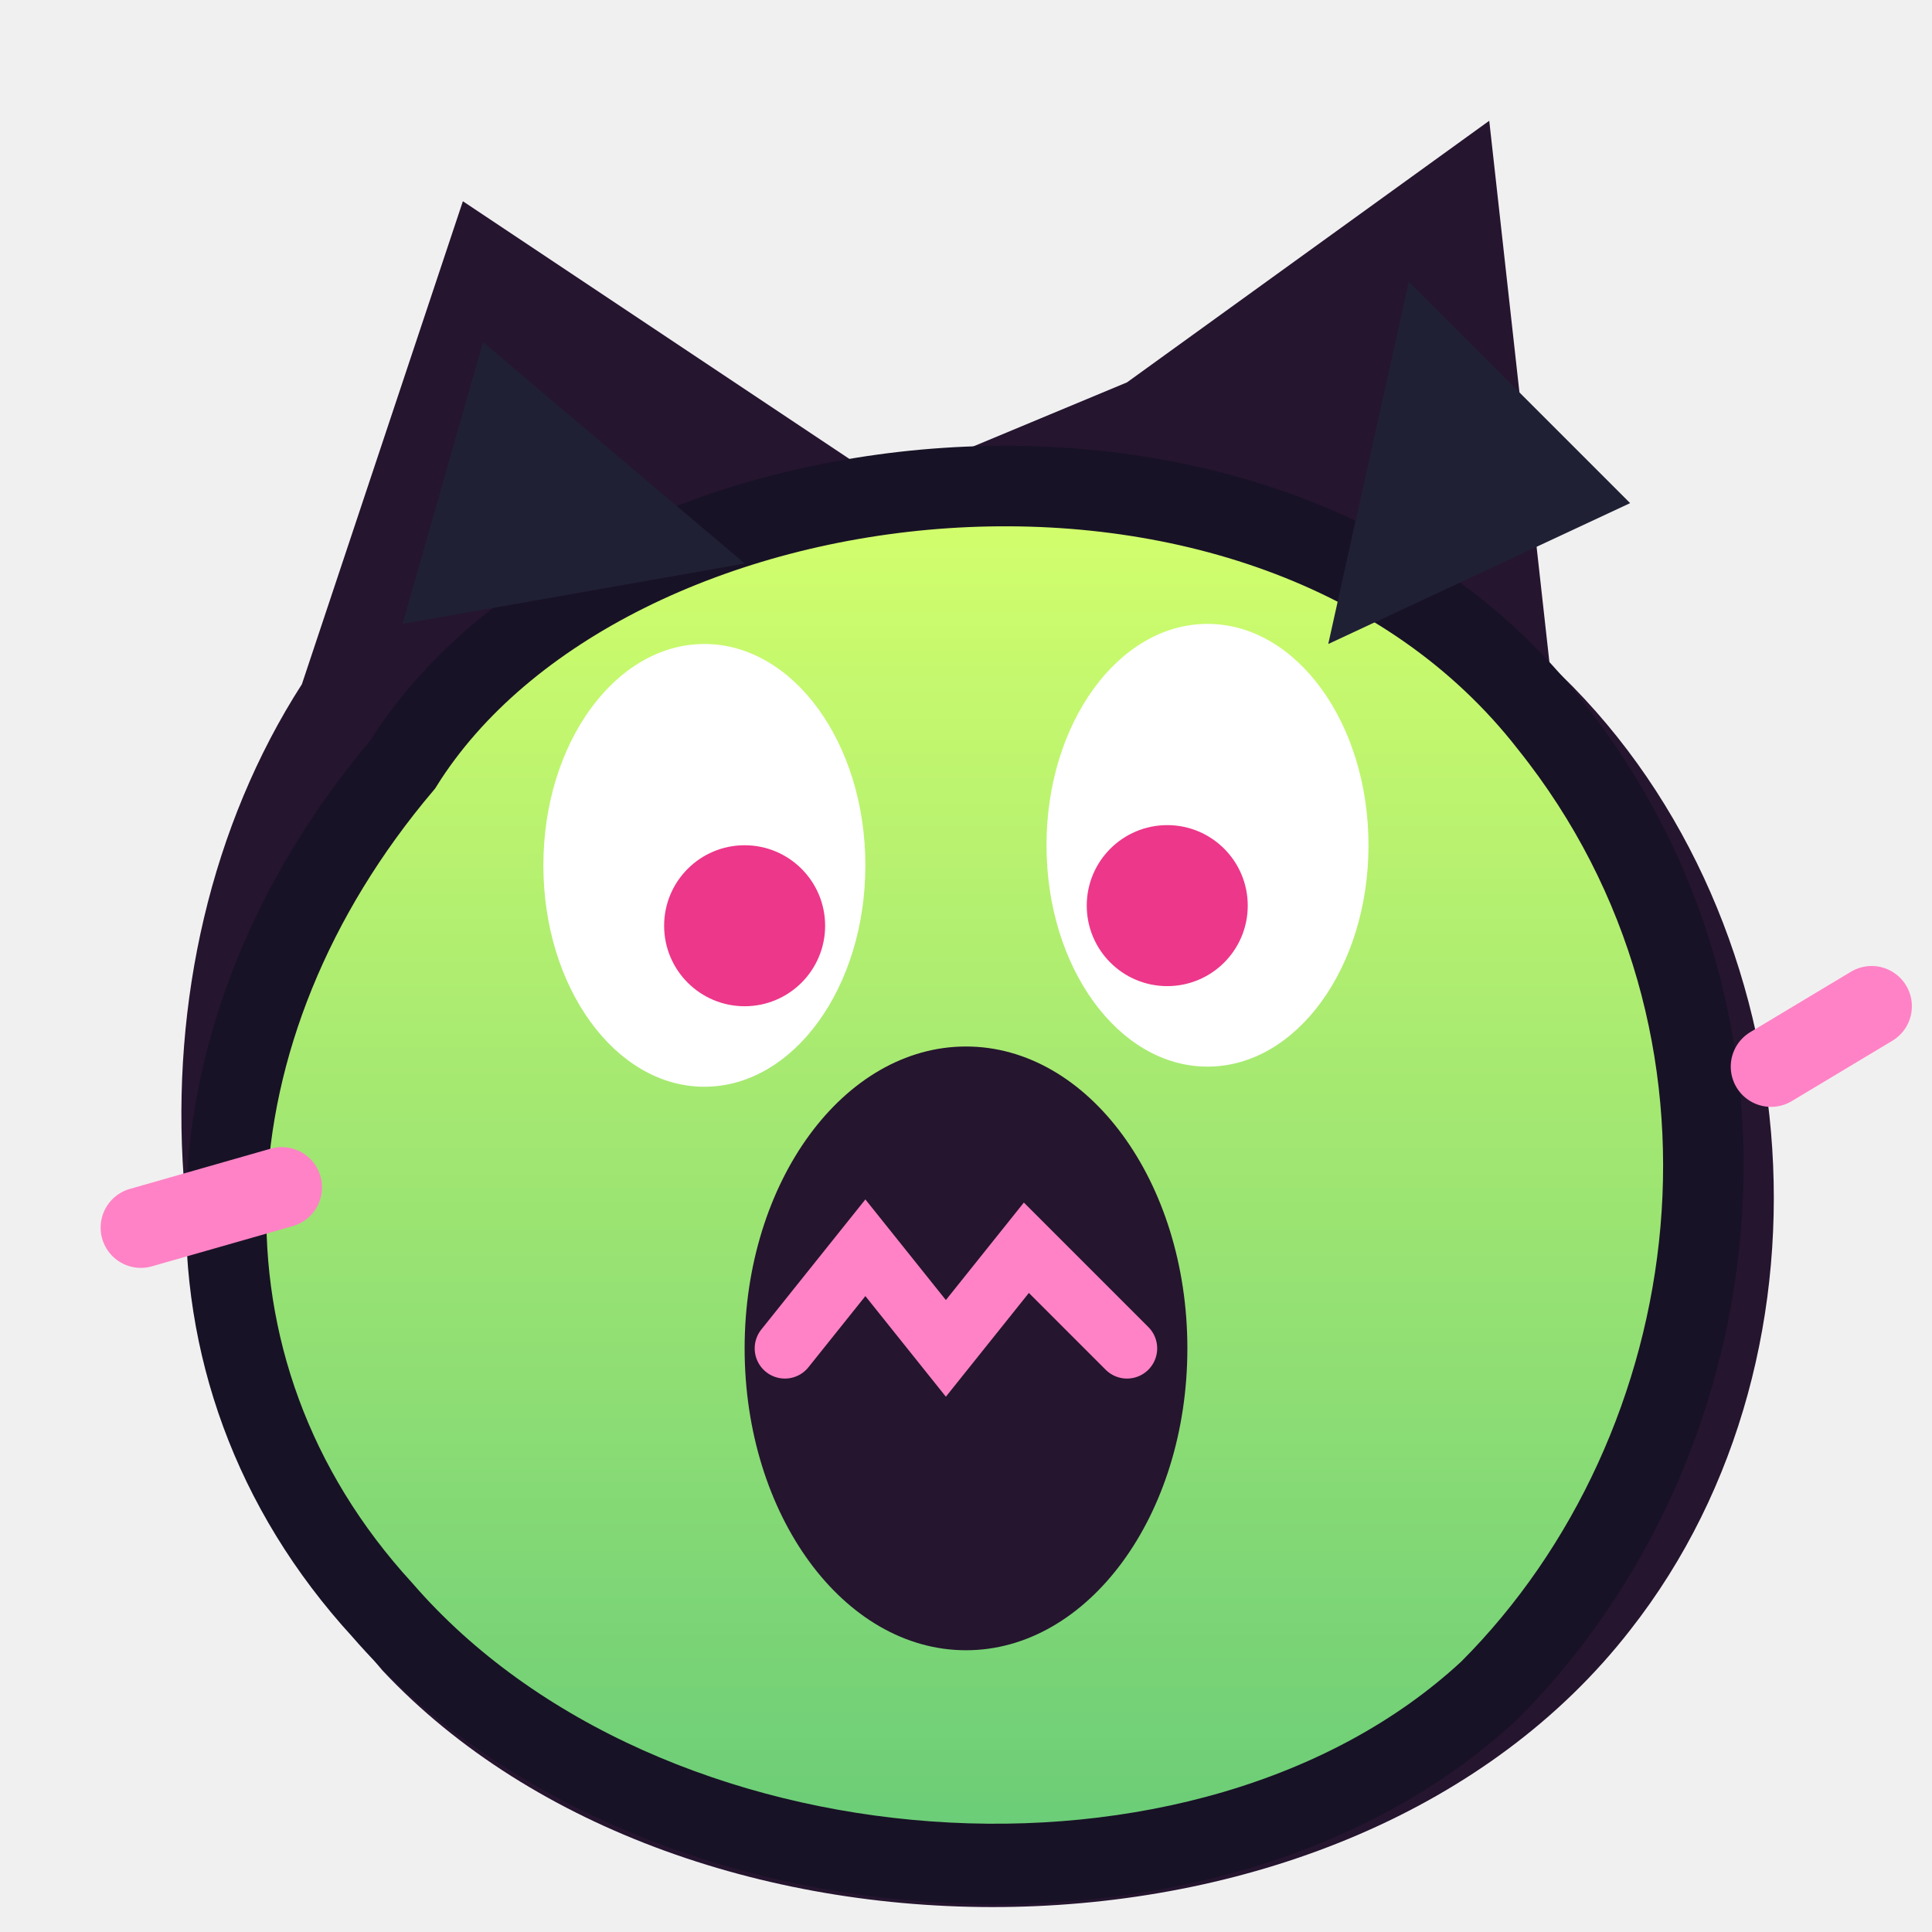
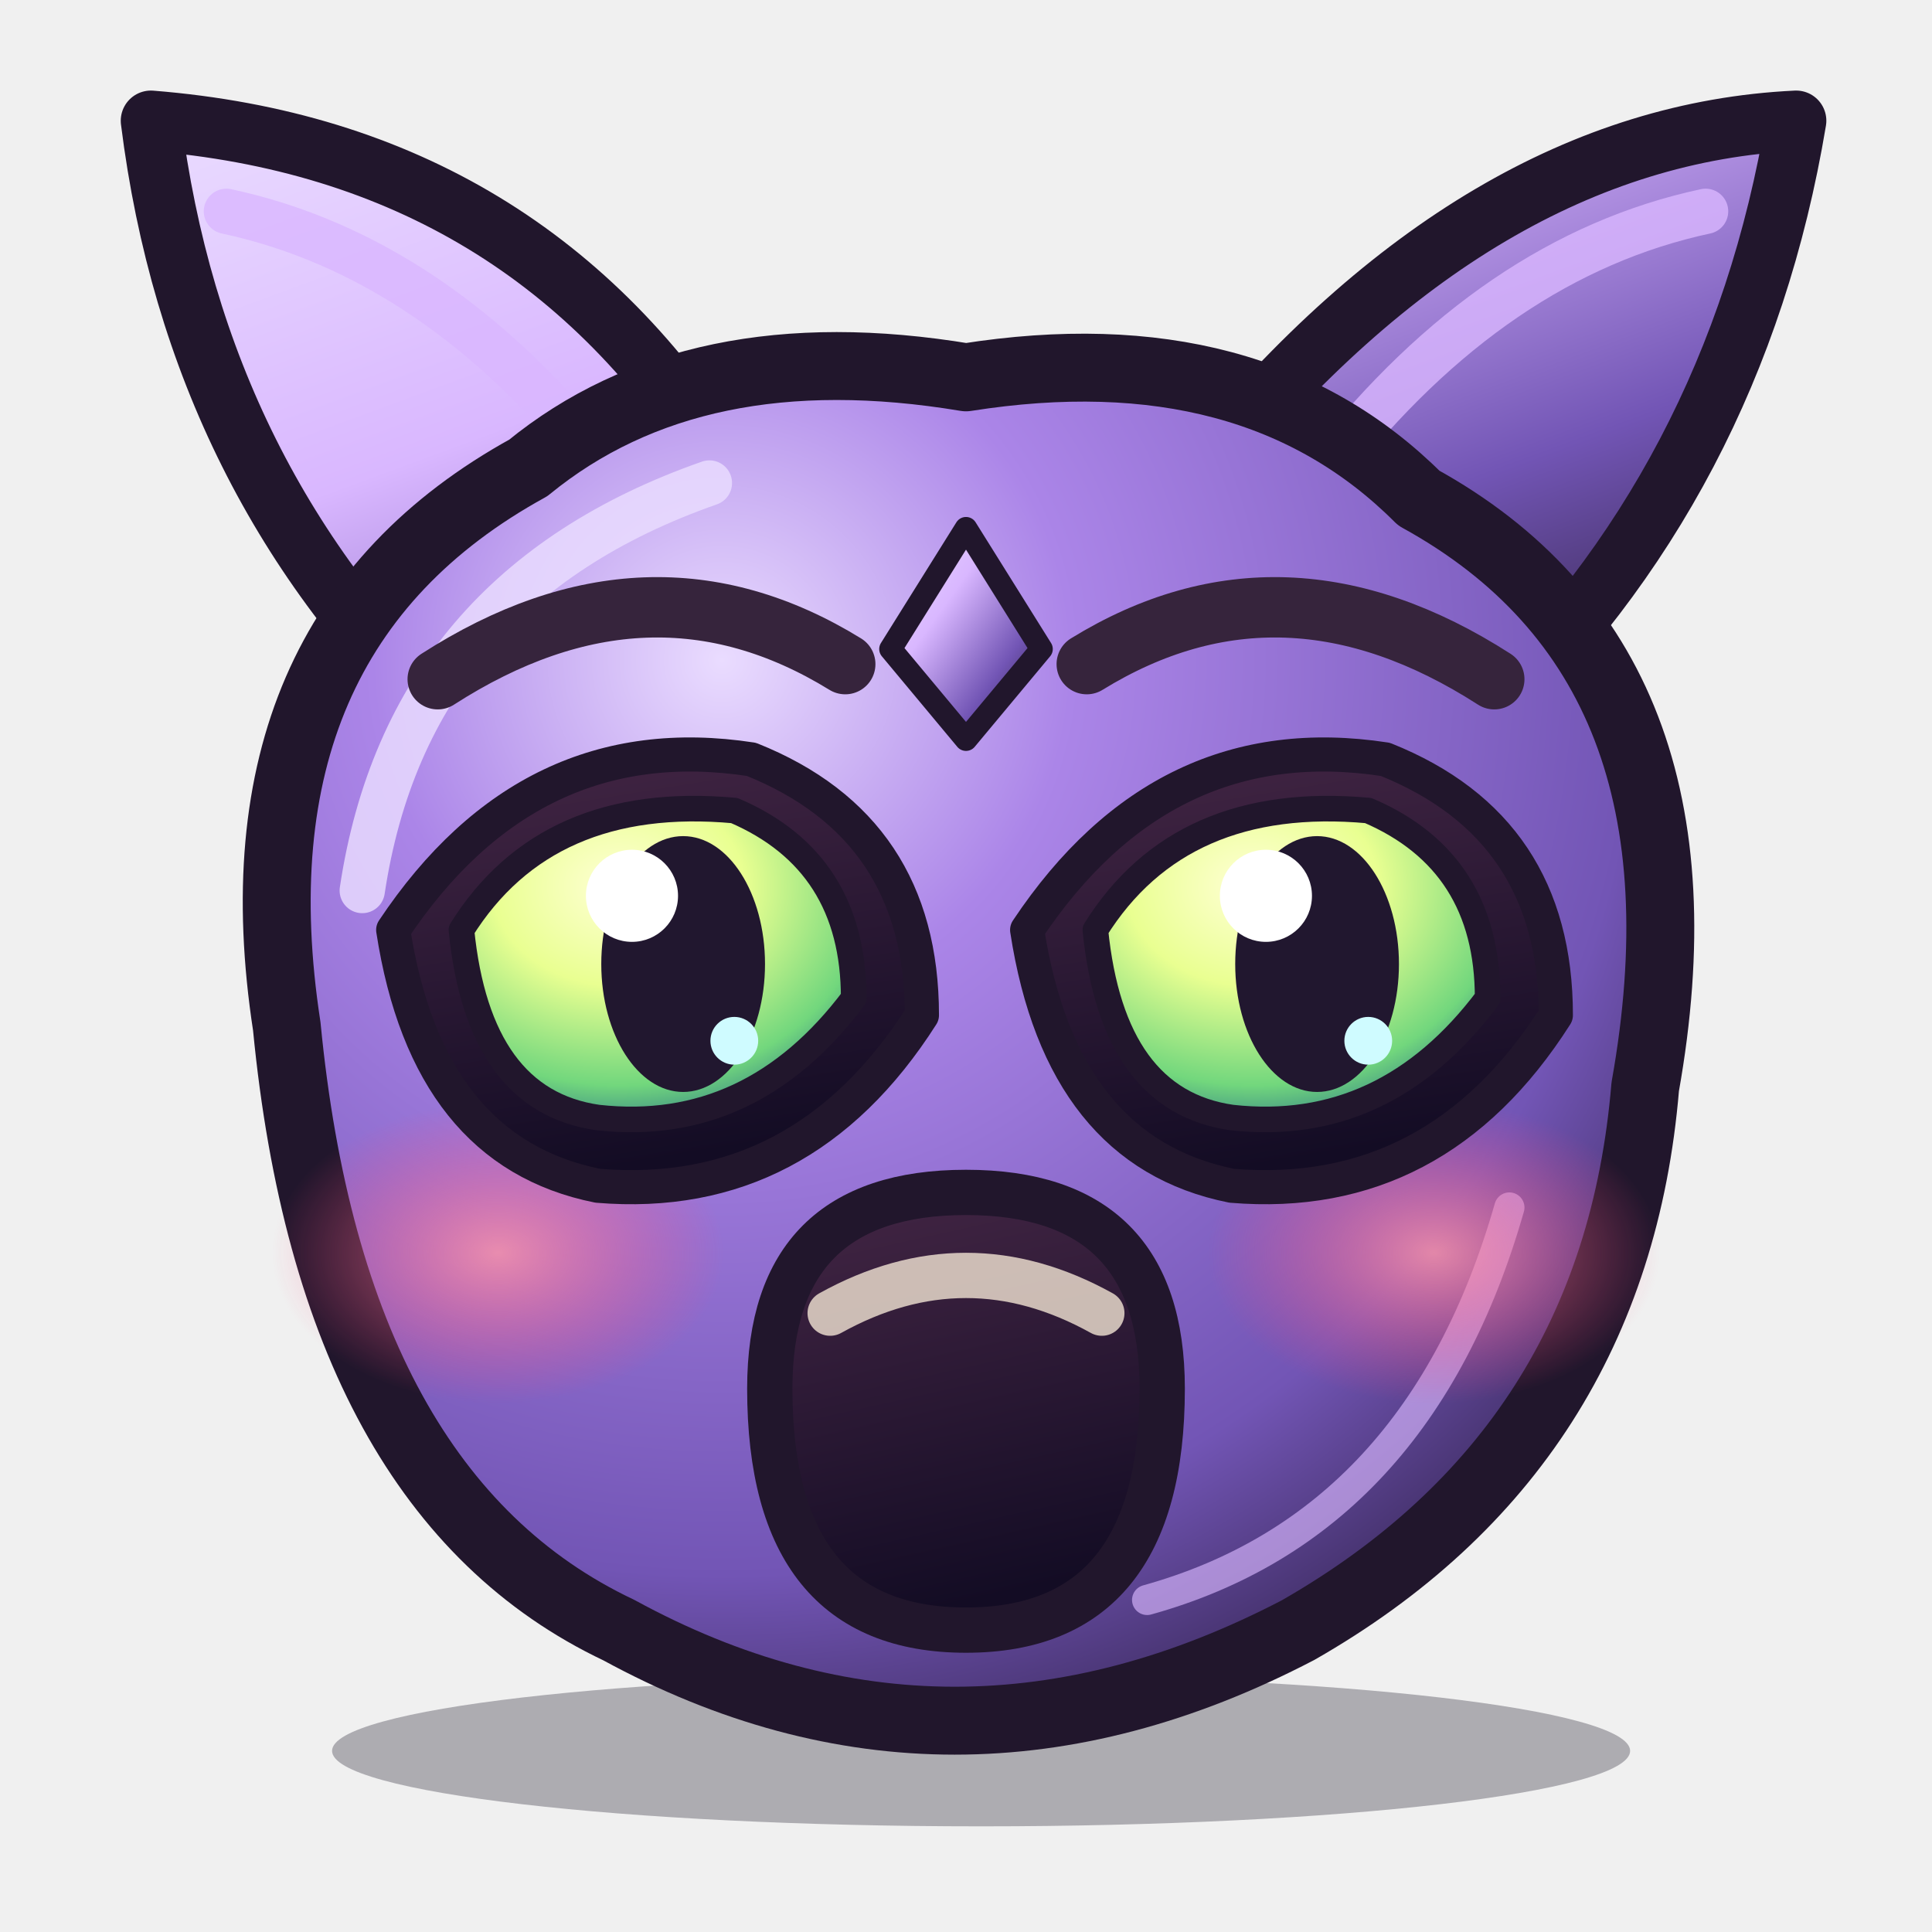
- <svg xmlns="http://www.w3.org/2000/svg" viewBox="0 0 96 96" role="img" aria-labelledby="t d">
+ <svg xmlns="http://www.w3.org/2000/svg" viewBox="0 0 128 128" role="img" aria-label="Scream Bean">
  <defs>
-     <linearGradient id="g" x2="0" y2="1">
-       <stop stop-color="#d4ff6c" />
-       <stop offset="1" stop-color="#69cc78" />
+     <radialGradient id="skin" cx=".32" cy=".22" r=".88">
+       <stop stop-color="#eadcff" />
+       <stop offset=".29" stop-color="#ab85e8" />
+       <stop offset=".76" stop-color="#7255b5" />
+       <stop offset="1" stop-color="#31224d" />
+     </radialGradient>
+     <linearGradient id="horn" x1="0" y1="0" x2="1" y2="1">
+       <stop stop-color="#eadcff" />
+       <stop offset=".36" stop-color="#d9b7ff" />
+       <stop offset=".7" stop-color="#7255b5" />
+       <stop offset="1" stop-color="#201529" />
    </linearGradient>
+     <linearGradient id="ink" x2=".2" y2="1">
+       <stop stop-color="#442645" />
+       <stop offset="1" stop-color="#130c24" />
+     </linearGradient>
+     <radialGradient id="eye" cx=".4" cy=".25" r=".8">
+       <stop stop-color="#ffffd5" />
+       <stop offset=".4" stop-color="#e9ff91" />
+       <stop offset=".8" stop-color="#72d77d" />
+       <stop offset="1" stop-color="#317d87" />
+     </radialGradient>
+     <linearGradient id="tooth" x2="0" y2="1">
+       <stop stop-color="#fffdf0" />
+       <stop offset="1" stop-color="#d2b8d5" />
+     </linearGradient>
+     <radialGradient id="blush">
+       <stop stop-color="#ff94a7" stop-opacity=".8" />
+       <stop offset="1" stop-color="#ff487e" stop-opacity="0" />
+     </radialGradient>
  </defs>
-   <path fill="#25152f" d="m15 34 8-24 21 14 12-5 18-13 3 27c13 12 15 34 4 48-14 18-47 18-62 2C7 69 6 48 15 34Z" />
-   <path fill="url(#g)" stroke="#181226" stroke-width="4" d="M20 38c10-16 43-20 57-2 12 15 9 36-3 48-14 13-42 11-55-4-11-12-10-29 1-42Z" />
-   <path fill="#202035" d="m24 17 13 11-17 3Zm46-3-4 18 15-7Z" />
-   <ellipse cx="35" cy="43" rx="8" ry="11" fill="#fff" />
-   <ellipse cx="60" cy="42" rx="8" ry="11" fill="#fff" />
-   <circle cx="37" cy="46" r="4" fill="#ed378a" />
-   <circle cx="58" cy="45" r="4" fill="#ed378a" />
-   <ellipse cx="48" cy="67" rx="11" ry="15" fill="#25152f" />
-   <path d="m39 67 4-5 4 5 4-5 5 5" fill="none" stroke="#ff82c6" stroke-width="3" stroke-linecap="round" />
-   <path d="m14 59-7 2m81-8 5-3" stroke="#ff82c6" stroke-width="4" stroke-linecap="round" />
+   <ellipse cx="65" cy="116" rx="43" ry="5" fill="#100c1e" opacity=".30" />
+   <path d="M30 48Q13 32 10 8Q35 10 48 31L80 31Q98 9 119 8Q115 32 98 48Z" fill="url(#horn)" stroke="#21162c" stroke-width="4" stroke-linejoin="round" stroke-linecap="round" />
+   <path d="M15 14Q29 17 40 31M113 14Q99 17 88 31" fill="none" stroke="#d9b7ff" stroke-opacity=".8" stroke-width="3" stroke-linecap="round" />
+   <path d="M19 68Q15 42 35 31Q46 22 64 25Q83 22 94 33Q114 44 109 72Q107 96 86 108Q63 120 41 108Q22 99 19 68Z" fill="url(#skin)" stroke="#21162c" stroke-width="4.5" stroke-linejoin="round" stroke-linecap="round" />
+   <path d="M24 59Q27 39 47 32" fill="none" stroke="#eadcff" stroke-opacity=".83" stroke-width="3" stroke-linecap="round" />
+   <path d="M100 80Q94 101 76 106" fill="none" stroke="#d9b7ff" stroke-opacity=".65" stroke-width="2" stroke-linecap="round" />
+   <ellipse cx="33" cy="83" rx="15" ry="10" fill="url(#blush)" />
+   <ellipse cx="95" cy="83" rx="15" ry="10" fill="url(#blush)" />
+   <path d="M59 43 64 35 69 43 64 49Z" fill="url(#horn)" stroke="#21162c" stroke-width="1.5" stroke-linejoin="round" stroke-linecap="round" />
+   <g transform="translate(43 65) scale(1.13)">
+     <path d="M-15 -3Q-7 -15 6 -13Q16 -9 16 2Q9 13 -3 12Q-13 10 -15 -3Z" fill="url(#ink)" stroke="#21162c" stroke-width="2" stroke-linejoin="round" stroke-linecap="round" />
+     <path d="M-11 -3Q-6 -11 5 -10Q12 -7 12 1Q6 9 -3 8Q-10 7 -11 -3Z" fill="url(#eye)" stroke="#21162c" stroke-width="1.5" stroke-linejoin="round" stroke-linecap="round" />
+     <ellipse cx="2" cy="-1" rx="4.8" ry="7.5" fill="#21172f" />
+     <circle cx="-1" cy="-5" r="2.7" fill="#fff" />
+     <circle cx="5" cy="3.5" r="1.4" fill="#cffbff" />
+   </g>
+   <g transform="translate(85 65) scale(1.13)">
+     <path d="M-15 -3Q-7 -15 6 -13Q16 -9 16 2Q9 13 -3 12Q-13 10 -15 -3Z" fill="url(#ink)" stroke="#21162c" stroke-width="2" stroke-linejoin="round" stroke-linecap="round" />
+     <path d="M-11 -3Q-6 -11 5 -10Q12 -7 12 1Q6 9 -3 8Q-10 7 -11 -3Z" fill="url(#eye)" stroke="#21162c" stroke-width="1.5" stroke-linejoin="round" stroke-linecap="round" />
+     <ellipse cx="2" cy="-1" rx="4.8" ry="7.5" fill="#21172f" />
+     <circle cx="-1" cy="-5" r="2.7" fill="#fff" />
+     <circle cx="5" cy="3.5" r="1.4" fill="#cffbff" />
+   </g>
+   <path d="M29 45Q43 36 56 44M72 44Q85 36 99 45" fill="none" stroke="#36243c" stroke-opacity="1" stroke-width="4" stroke-linecap="round" />
+   <path d="M51 92Q51 79 64 79Q77 79 77 92Q77 108 64 108Q51 108 51 92Z" fill="url(#ink)" stroke="#21162c" stroke-width="3" stroke-linejoin="round" stroke-linecap="round" />
+   <path d="M55 87Q64 82 73 87" fill="none" stroke="#fff1dd" stroke-opacity=".75" stroke-width="3" stroke-linecap="round" />
</svg>
